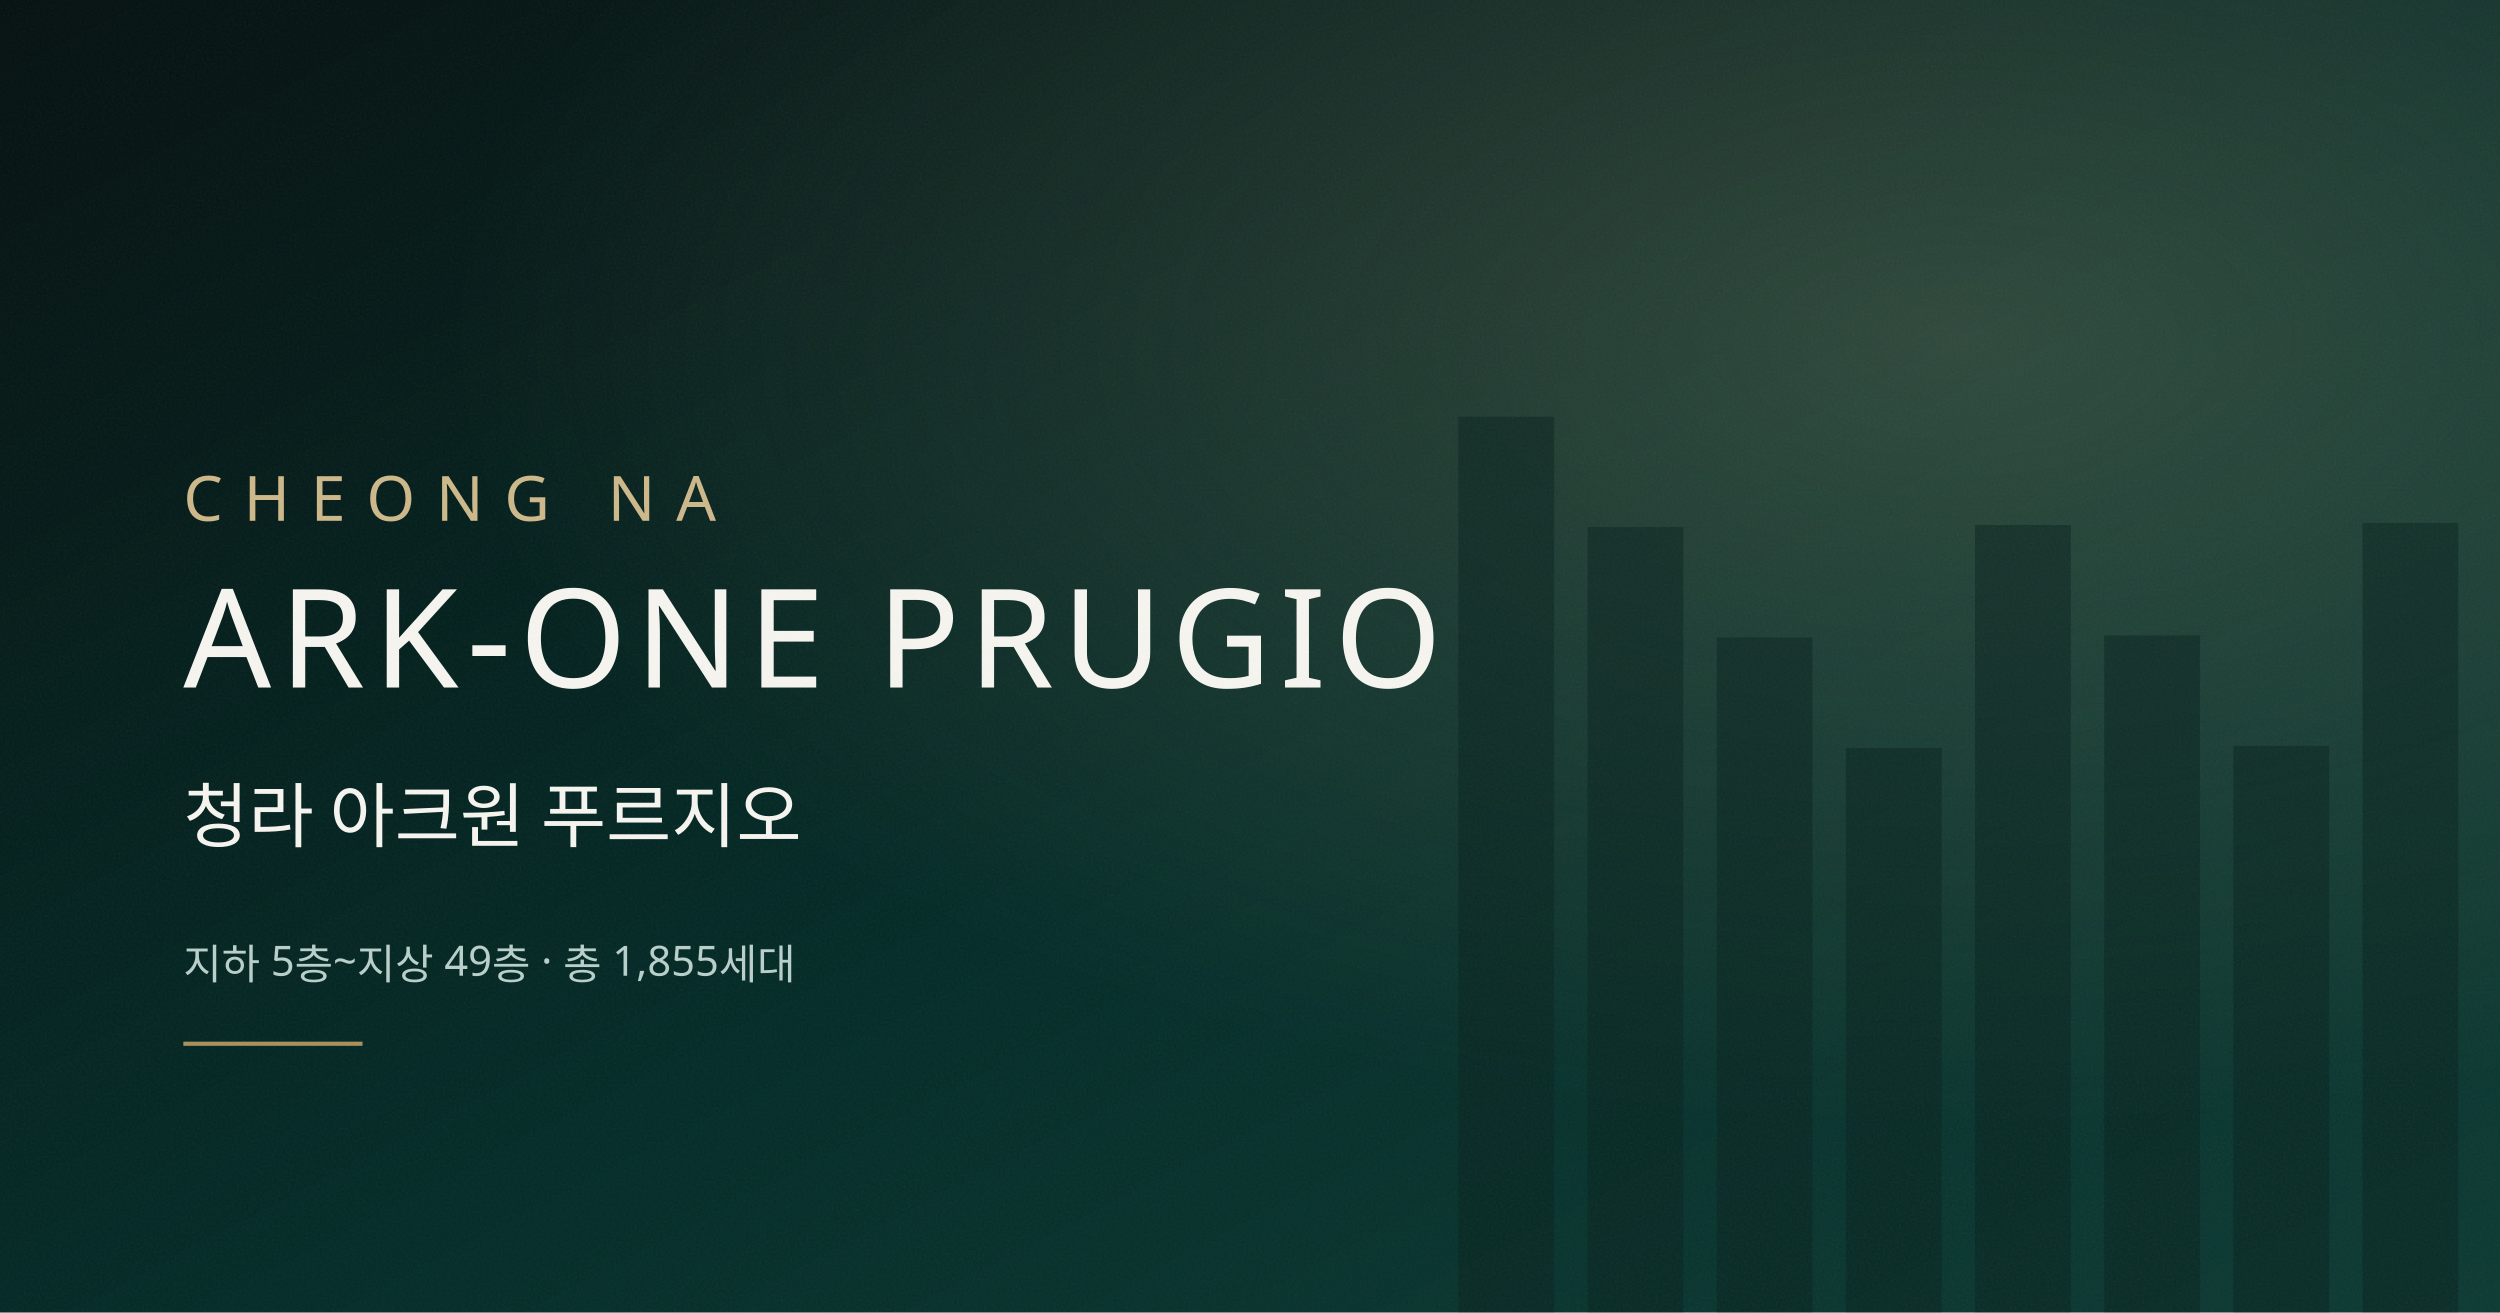
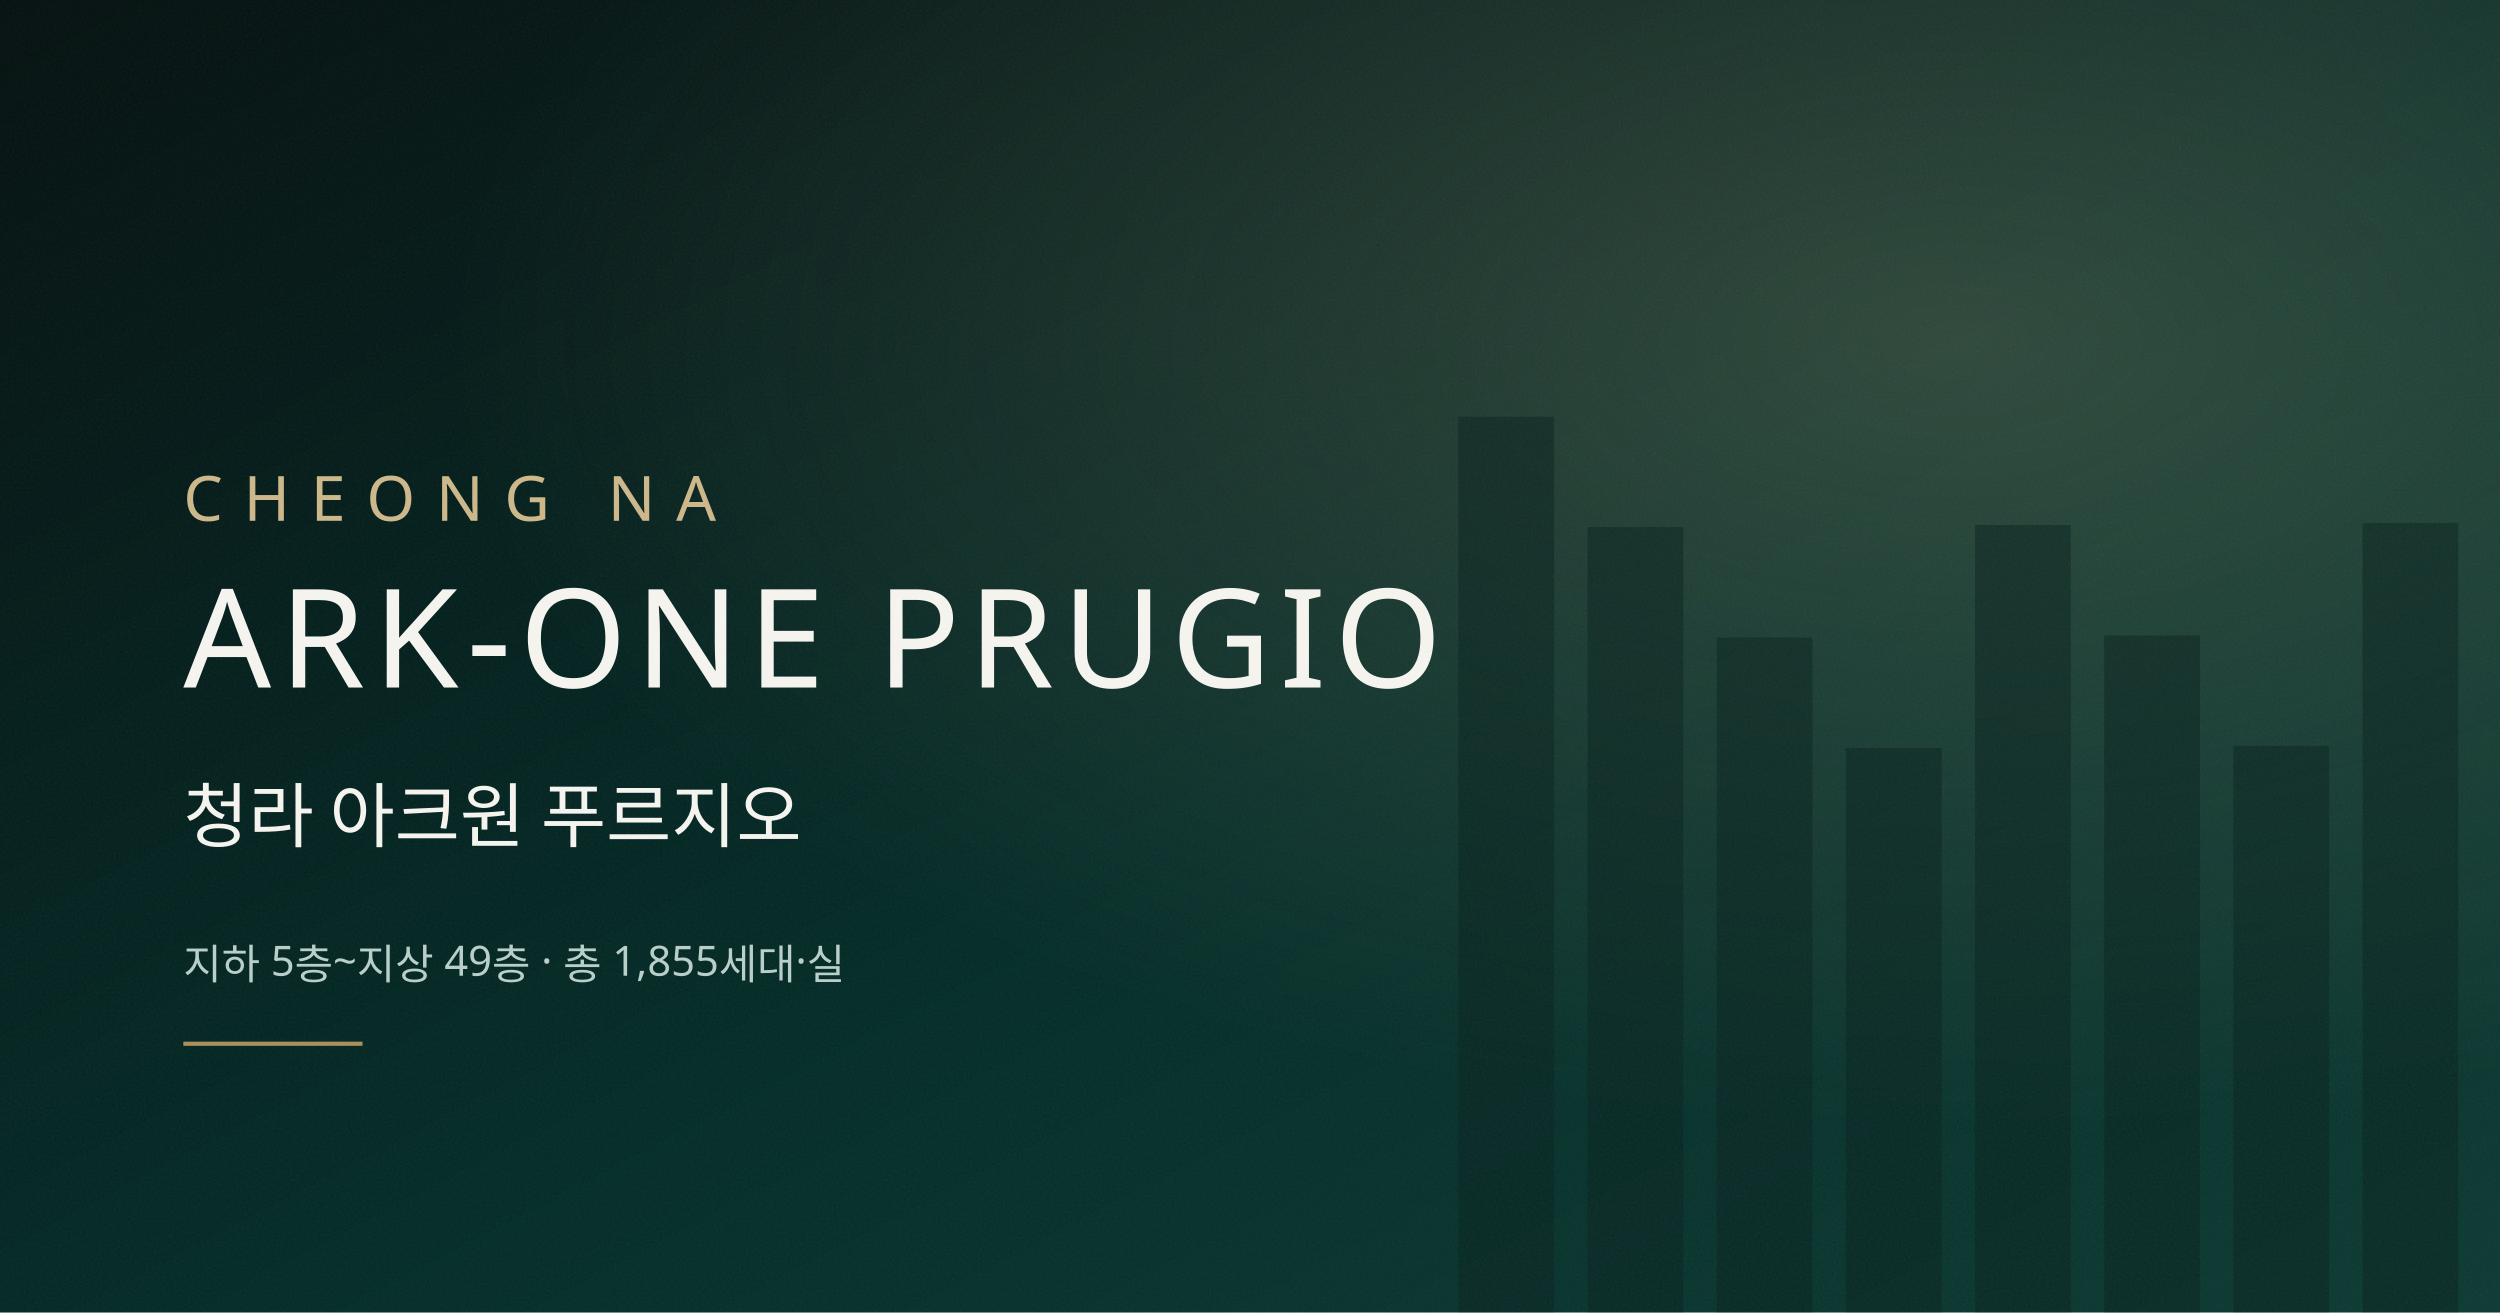
<svg xmlns="http://www.w3.org/2000/svg" viewBox="0 0 1200 630" width="1200" height="630" role="img" preserveAspectRatio="xMidYMid slice">
  <defs>
    <linearGradient id="bg" x1="0" y1="0" x2="1" y2="1">
      <stop offset="0%" stop-color="#04100F" stop-opacity="1" />
      <stop offset="55%" stop-color="#032B27" stop-opacity="1" />
      <stop offset="100%" stop-color="#0C3A33" stop-opacity="1" />
    </linearGradient>
    <radialGradient id="gl" cx="78%" cy="26%" r=".6">
      <stop offset="0%" stop-color="#CDB88A" stop-opacity=".22" />
      <stop offset="100%" stop-color="#CDB88A" stop-opacity="0" />
    </radialGradient>
    <filter id="gn">
      <feTurbulence type="fractalNoise" baseFrequency=".9" numOctaves="3" seed="7" />
      <feColorMatrix type="saturate" values="0" />
      <feComponentTransfer>
        <feFuncA type="linear" slope=".055" />
      </feComponentTransfer>
    </filter>
  </defs>
  <rect width="1200" height="630" fill="url(#bg)" />
  <rect width="1200" height="630" fill="url(#gl)" />
  <g fill="#08211E" opacity=".5">
    <rect x="700" y="200" width="46" height="430" />
    <rect x="762" y="253" width="46" height="377" />
    <rect x="824" y="306" width="46" height="324" />
    <rect x="886" y="359" width="46" height="271" />
    <rect x="948" y="252" width="46" height="378" />
    <rect x="1010" y="305" width="46" height="325" />
    <rect x="1072" y="358" width="46" height="272" />
    <rect x="1134" y="251" width="46" height="379" />
  </g>
  <text x="88" y="250" font-size="30" fill="#CDB88A" font-weight="500" text-anchor="start" font-family="Pretendard, 'Malgun Gothic', sans-serif" letter-spacing="10">CHEONG NA</text>
  <text x="88" y="330" font-size="66" fill="#F7F5F0" font-weight="300" text-anchor="start" font-family="Pretendard, 'Malgun Gothic', sans-serif" letter-spacing="4">ARK-ONE PRUGIO</text>
  <text x="88" y="404" font-size="34" fill="#F7F5F0" font-weight="500" text-anchor="start" font-family="Pretendard, 'Malgun Gothic', sans-serif">청라 아크원 푸르지오</text>
-   <text x="88" y="470" font-size="20" fill="#B9CFCA" font-weight="300" text-anchor="start" font-family="Pretendard, 'Malgun Gothic', sans-serif">지하 5층~지상 49층 · 총 1,855세대</text>
+   <text x="88" y="470" font-size="20" fill="#B9CFCA" font-weight="300" text-anchor="start" font-family="Pretendard, 'Malgun Gothic', sans-serif">지하 5층~지상 49층 · 총 1,855세대·실</text>
  <rect x="88" y="500" width="86" height="2" fill="#A98F5B" />
  <rect width="1200" height="630" filter="url(#gn)" />
</svg>
